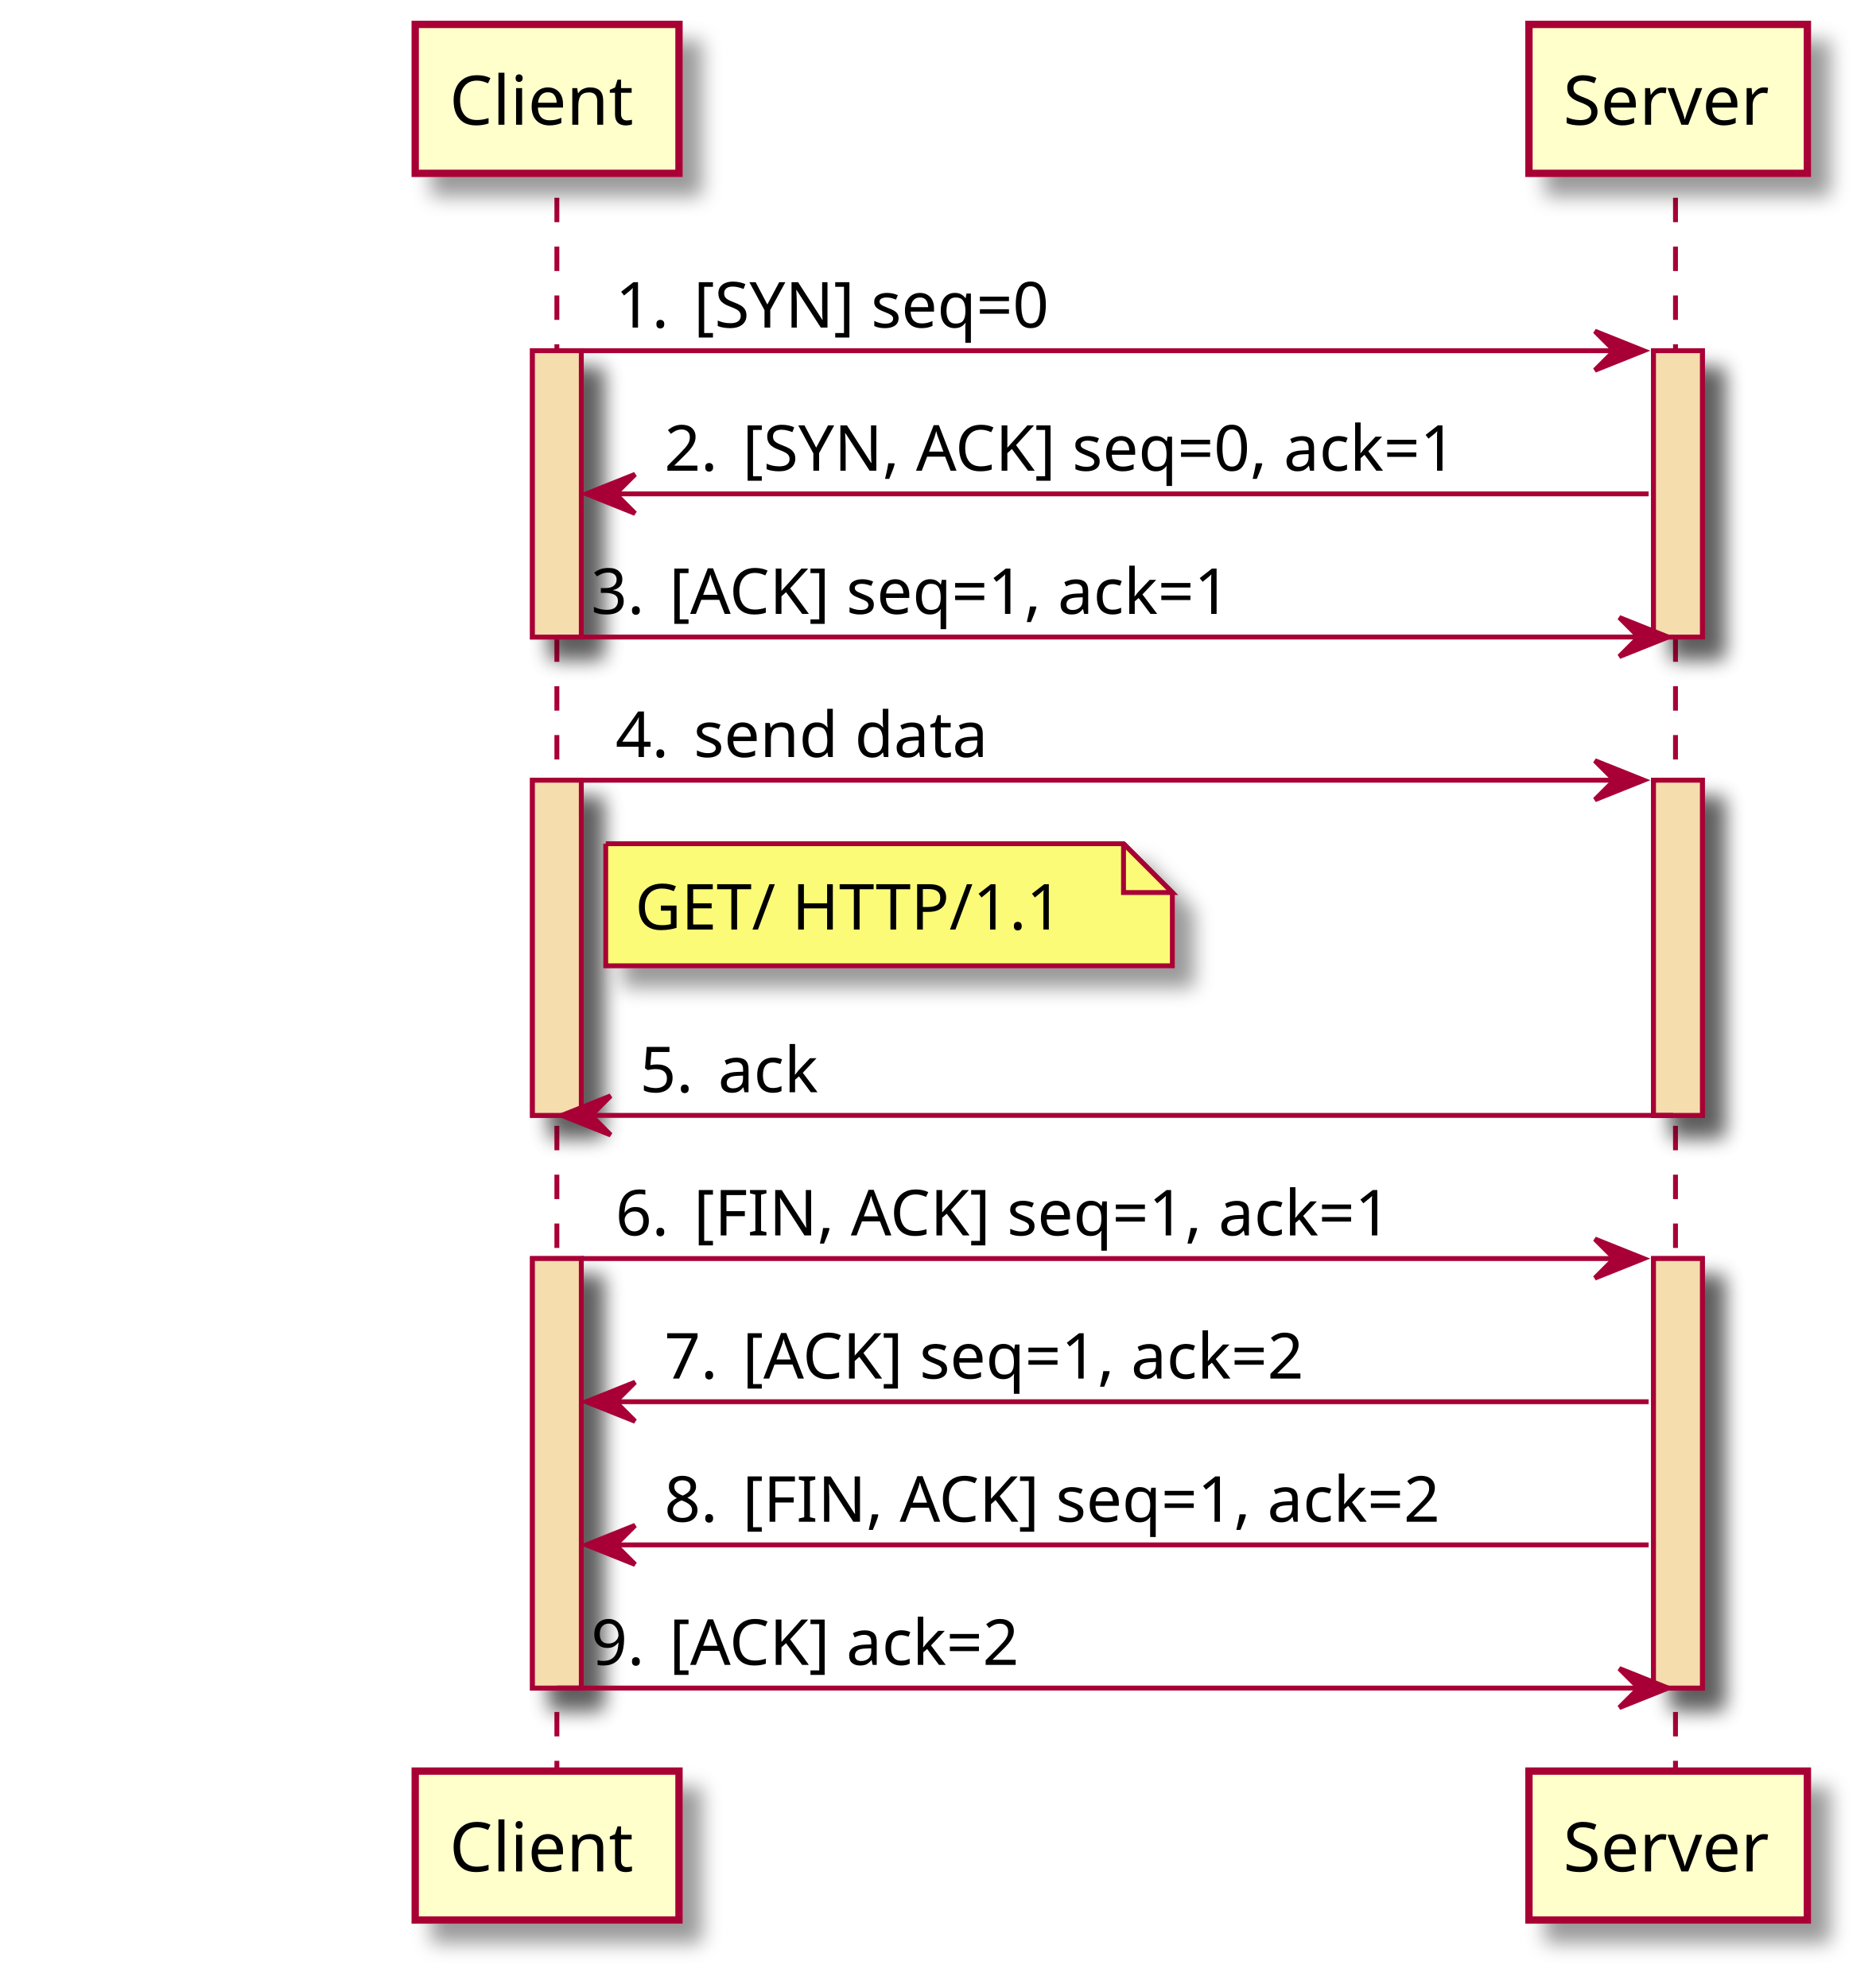
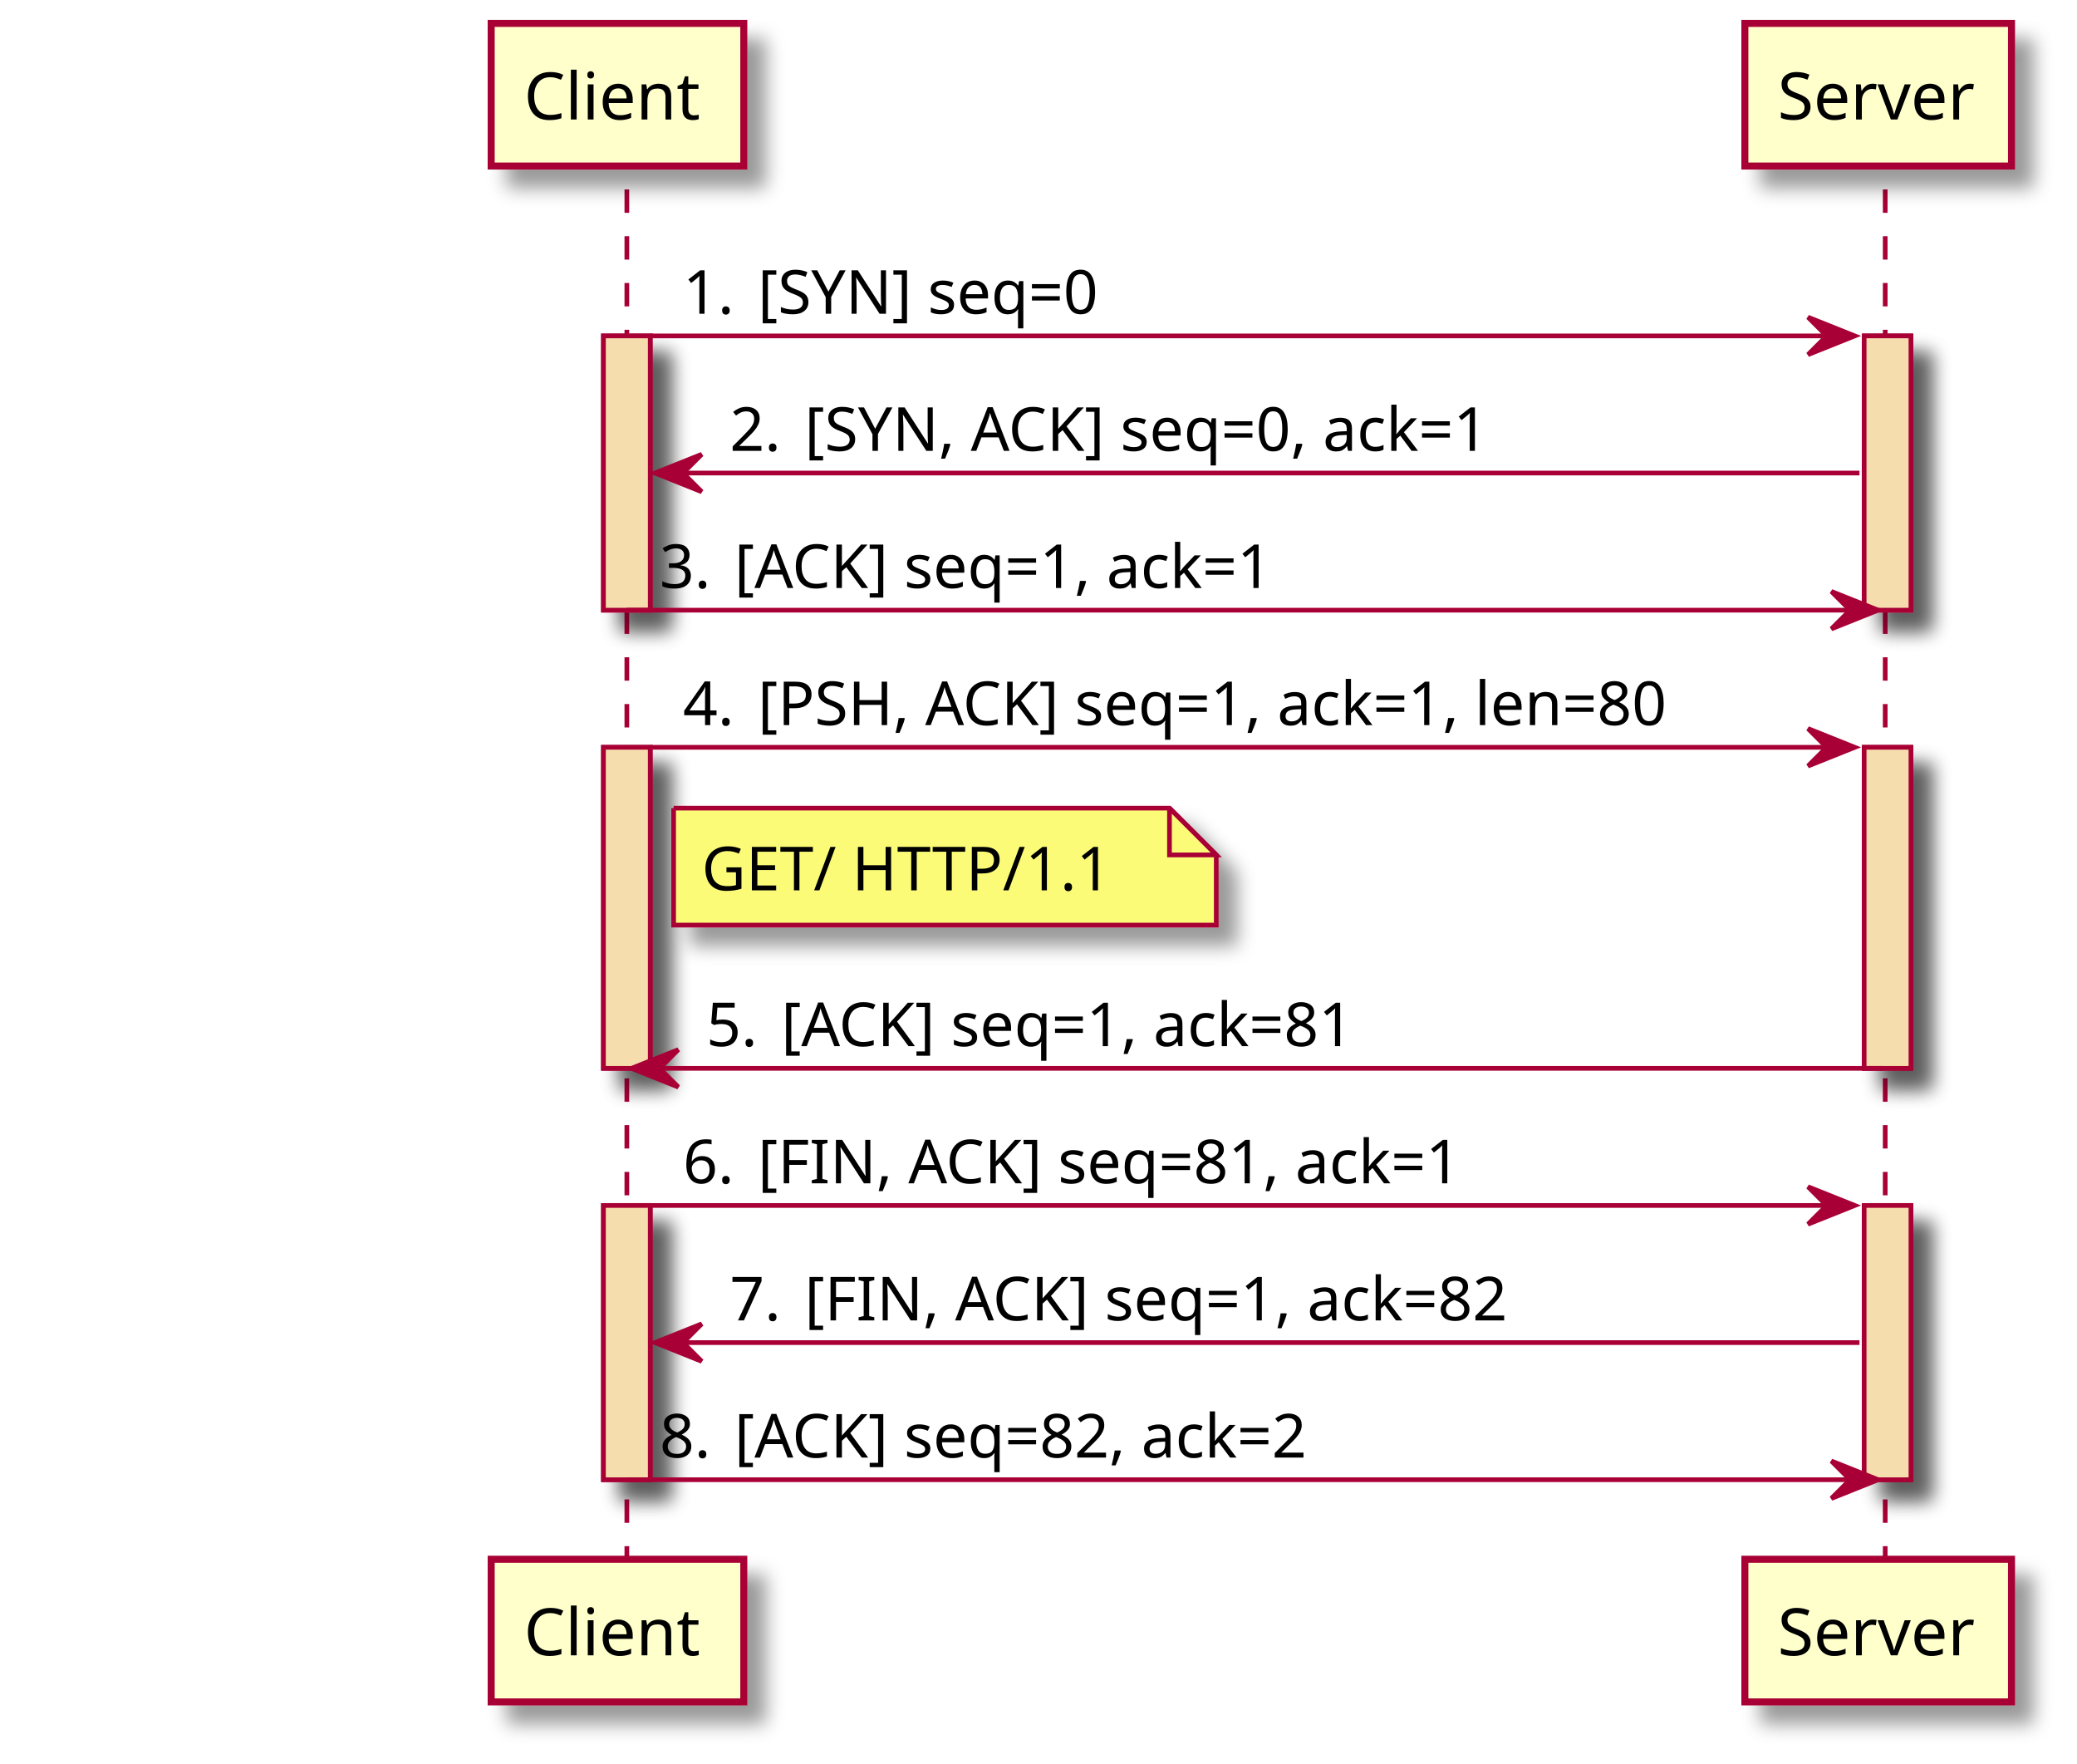
- <svg xmlns="http://www.w3.org/2000/svg" contentScriptType="application/ecmascript" contentStyleType="text/css" height="407px" preserveAspectRatio="none" style="width:384px;height:407px;" version="1.1" viewBox="0 0 384 407" width="384px" zoomAndPan="magnify">
+ <svg xmlns="http://www.w3.org/2000/svg" contentScriptType="application/ecmascript" contentStyleType="text/css" height="377px" preserveAspectRatio="none" style="width:444px;height:377px;" version="1.1" viewBox="0 0 444 377" width="444px" zoomAndPan="magnify">
  <defs>
-     <filter height="300%" id="f1dvd05i1j1t4f" width="300%" x="-1" y="-1">
+     <filter height="300%" id="fyvddllalr4e3" width="300%" x="-1" y="-1">
      <feGaussianBlur result="blurOut" stdDeviation="2.0" />
      <feColorMatrix in="blurOut" result="blurOut2" type="matrix" values="0 0 0 0 0 0 0 0 0 0 0 0 0 0 0 0 0 0 .4 0" />
      <feOffset dx="4.0" dy="4.0" in="blurOut2" result="blurOut3" />
      <feBlend in="SourceGraphic" in2="blurOut3" mode="normal" />
    </filter>
  </defs>
  <g>
-     <rect fill="#F5DDAD" filter="url(#f1dvd05i1j1t4f)" height="58.621" style="stroke: #A80036; stroke-width: 1.0;" width="10" x="109" y="71.799" />
-     <rect fill="#F5DDAD" filter="url(#f1dvd05i1j1t4f)" height="68.621" style="stroke: #A80036; stroke-width: 1.0;" width="10" x="109" y="159.731" />
-     <rect fill="#F5DDAD" filter="url(#f1dvd05i1j1t4f)" height="87.932" style="stroke: #A80036; stroke-width: 1.0;" width="10" x="109" y="257.662" />
-     <rect fill="#F5DDAD" filter="url(#f1dvd05i1j1t4f)" height="58.621" style="stroke: #A80036; stroke-width: 1.0;" width="10" x="338.5" y="71.799" />
-     <rect fill="#F5DDAD" filter="url(#f1dvd05i1j1t4f)" height="68.621" style="stroke: #A80036; stroke-width: 1.0;" width="10" x="338.5" y="159.731" />
-     <rect fill="#F5DDAD" filter="url(#f1dvd05i1j1t4f)" height="87.932" style="stroke: #A80036; stroke-width: 1.0;" width="10" x="338.5" y="257.662" />
-     <line style="stroke: #A80036; stroke-width: 1.0; stroke-dasharray: 5.0,5.0;" x1="114" x2="114" y1="40.488" y2="363.594" />
-     <line style="stroke: #A80036; stroke-width: 1.0; stroke-dasharray: 5.0,5.0;" x1="343" x2="343" y1="40.488" y2="363.594" />
-     <rect fill="#FFFFCC" filter="url(#f1dvd05i1j1t4f)" height="30.488" style="stroke: #A80036; stroke-width: 1.5;" width="54" x="85" y="5" />
-     <text fill="#000000" font-family="sans-serif" font-size="14" lengthAdjust="spacingAndGlyphs" textLength="40" x="92" y="25.535">Client</text>
-     <rect fill="#FFFFCC" filter="url(#f1dvd05i1j1t4f)" height="30.488" style="stroke: #A80036; stroke-width: 1.5;" width="54" x="85" y="362.594" />
-     <text fill="#000000" font-family="sans-serif" font-size="14" lengthAdjust="spacingAndGlyphs" textLength="40" x="92" y="383.129">Client</text>
-     <rect fill="#FFFFCC" filter="url(#f1dvd05i1j1t4f)" height="30.488" style="stroke: #A80036; stroke-width: 1.5;" width="57" x="313" y="5" />
-     <text fill="#000000" font-family="sans-serif" font-size="14" lengthAdjust="spacingAndGlyphs" textLength="43" x="320" y="25.535">Server</text>
-     <rect fill="#FFFFCC" filter="url(#f1dvd05i1j1t4f)" height="30.488" style="stroke: #A80036; stroke-width: 1.5;" width="57" x="313" y="362.594" />
-     <text fill="#000000" font-family="sans-serif" font-size="14" lengthAdjust="spacingAndGlyphs" textLength="43" x="320" y="383.129">Server</text>
-     <rect fill="#F5DDAD" filter="url(#f1dvd05i1j1t4f)" height="58.621" style="stroke: #A80036; stroke-width: 1.0;" width="10" x="109" y="71.799" />
-     <rect fill="#F5DDAD" filter="url(#f1dvd05i1j1t4f)" height="68.621" style="stroke: #A80036; stroke-width: 1.0;" width="10" x="109" y="159.731" />
-     <rect fill="#F5DDAD" filter="url(#f1dvd05i1j1t4f)" height="87.932" style="stroke: #A80036; stroke-width: 1.0;" width="10" x="109" y="257.662" />
-     <rect fill="#F5DDAD" filter="url(#f1dvd05i1j1t4f)" height="58.621" style="stroke: #A80036; stroke-width: 1.0;" width="10" x="338.5" y="71.799" />
-     <rect fill="#F5DDAD" filter="url(#f1dvd05i1j1t4f)" height="68.621" style="stroke: #A80036; stroke-width: 1.0;" width="10" x="338.5" y="159.731" />
-     <rect fill="#F5DDAD" filter="url(#f1dvd05i1j1t4f)" height="87.932" style="stroke: #A80036; stroke-width: 1.0;" width="10" x="338.5" y="257.662" />
-     <polygon fill="#A80036" points="326.5,67.799,336.5,71.799,326.5,75.799,330.5,71.799" style="stroke: #A80036; stroke-width: 1.0;" />
-     <line style="stroke: #A80036; stroke-width: 1.0;" x1="119" x2="332.5" y1="71.799" y2="71.799" />
-     <text fill="#000000" font-family="sans-serif" font-size="13" lengthAdjust="spacingAndGlyphs" textLength="12" x="126" y="67.057">1.</text>
-     <text fill="#000000" font-family="sans-serif" font-size="13" lengthAdjust="spacingAndGlyphs" textLength="77" x="142" y="67.057">[SYN] seq=0</text>
-     <polygon fill="#A80036" points="130,97.109,120,101.109,130,105.109,126,101.109" style="stroke: #A80036; stroke-width: 1.0;" />
-     <line style="stroke: #A80036; stroke-width: 1.0;" x1="124" x2="337.5" y1="101.109" y2="101.109" />
-     <text fill="#000000" font-family="sans-serif" font-size="13" lengthAdjust="spacingAndGlyphs" textLength="12" x="136" y="96.367">2.</text>
-     <text fill="#000000" font-family="sans-serif" font-size="13" lengthAdjust="spacingAndGlyphs" textLength="159" x="152" y="96.367">[SYN, ACK] seq=0, ack=1</text>
-     <polygon fill="#A80036" points="331.5,126.42,341.5,130.42,331.5,134.42,335.5,130.42" style="stroke: #A80036; stroke-width: 1.0;" />
-     <line style="stroke: #A80036; stroke-width: 1.0;" x1="114" x2="337.5" y1="130.42" y2="130.42" />
-     <text fill="#000000" font-family="sans-serif" font-size="13" lengthAdjust="spacingAndGlyphs" textLength="12" x="121" y="125.678">3.</text>
-     <text fill="#000000" font-family="sans-serif" font-size="13" lengthAdjust="spacingAndGlyphs" textLength="126" x="137" y="125.678">[ACK] seq=1, ack=1</text>
-     <polygon fill="#A80036" points="326.5,155.731,336.5,159.731,326.5,163.731,330.5,159.731" style="stroke: #A80036; stroke-width: 1.0;" />
-     <line style="stroke: #A80036; stroke-width: 1.0;" x1="119" x2="332.5" y1="159.731" y2="159.731" />
-     <text fill="#000000" font-family="sans-serif" font-size="13" lengthAdjust="spacingAndGlyphs" textLength="12" x="126" y="154.988">4.</text>
-     <text fill="#000000" font-family="sans-serif" font-size="13" lengthAdjust="spacingAndGlyphs" textLength="61" x="142" y="154.988">send data</text>
-     <path d="M124,172.731 L124,197.731 L240,197.731 L240,182.731 L230,172.731 L124,172.731 " fill="#FBFB77" filter="url(#f1dvd05i1j1t4f)" style="stroke: #A80036; stroke-width: 1.0;" />
-     <path d="M230,172.731 L230,182.731 L240,182.731 L230,172.731 " fill="#FBFB77" style="stroke: #A80036; stroke-width: 1.0;" />
-     <text fill="#000000" font-family="sans-serif" font-size="13" lengthAdjust="spacingAndGlyphs" textLength="95" x="130" y="190.299">GET/ HTTP/1.1</text>
-     <polygon fill="#A80036" points="125,224.352,115,228.352,125,232.352,121,228.352" style="stroke: #A80036; stroke-width: 1.0;" />
-     <line style="stroke: #A80036; stroke-width: 1.0;" x1="119" x2="342.5" y1="228.352" y2="228.352" />
-     <text fill="#000000" font-family="sans-serif" font-size="13" lengthAdjust="spacingAndGlyphs" textLength="12" x="131" y="223.609">5.</text>
-     <text fill="#000000" font-family="sans-serif" font-size="13" lengthAdjust="spacingAndGlyphs" textLength="22" x="147" y="223.609">ack</text>
-     <polygon fill="#A80036" points="326.5,253.662,336.5,257.662,326.5,261.662,330.5,257.662" style="stroke: #A80036; stroke-width: 1.0;" />
-     <line style="stroke: #A80036; stroke-width: 1.0;" x1="119" x2="332.5" y1="257.662" y2="257.662" />
-     <text fill="#000000" font-family="sans-serif" font-size="13" lengthAdjust="spacingAndGlyphs" textLength="12" x="126" y="252.92">6.</text>
-     <text fill="#000000" font-family="sans-serif" font-size="13" lengthAdjust="spacingAndGlyphs" textLength="155" x="142" y="252.92">[FIN, ACK] seq=1, ack=1</text>
-     <polygon fill="#A80036" points="130,282.973,120,286.973,130,290.973,126,286.973" style="stroke: #A80036; stroke-width: 1.0;" />
-     <line style="stroke: #A80036; stroke-width: 1.0;" x1="124" x2="337.5" y1="286.973" y2="286.973" />
-     <text fill="#000000" font-family="sans-serif" font-size="13" lengthAdjust="spacingAndGlyphs" textLength="12" x="136" y="282.231">7.</text>
-     <text fill="#000000" font-family="sans-serif" font-size="13" lengthAdjust="spacingAndGlyphs" textLength="126" x="152" y="282.231">[ACK] seq=1, ack=2</text>
-     <polygon fill="#A80036" points="130,312.283,120,316.283,130,320.283,126,316.283" style="stroke: #A80036; stroke-width: 1.0;" />
-     <line style="stroke: #A80036; stroke-width: 1.0;" x1="124" x2="337.5" y1="316.283" y2="316.283" />
-     <text fill="#000000" font-family="sans-serif" font-size="13" lengthAdjust="spacingAndGlyphs" textLength="12" x="136" y="311.541">8.</text>
-     <text fill="#000000" font-family="sans-serif" font-size="13" lengthAdjust="spacingAndGlyphs" textLength="155" x="152" y="311.541">[FIN, ACK] seq=1, ack=2</text>
-     <polygon fill="#A80036" points="331.5,341.594,341.5,345.594,331.5,349.594,335.5,345.594" style="stroke: #A80036; stroke-width: 1.0;" />
-     <line style="stroke: #A80036; stroke-width: 1.0;" x1="114" x2="337.5" y1="345.594" y2="345.594" />
-     <text fill="#000000" font-family="sans-serif" font-size="13" lengthAdjust="spacingAndGlyphs" textLength="12" x="121" y="340.852">9.</text>
-     <text fill="#000000" font-family="sans-serif" font-size="13" lengthAdjust="spacingAndGlyphs" textLength="78" x="137" y="340.852">[ACK] ack=2</text>
+     <rect fill="#F5DDAD" filter="url(#fyvddllalr4e3)" height="58.621" style="stroke: #A80036; stroke-width: 1.0;" width="10" x="129" y="71.799" />
+     <rect fill="#F5DDAD" filter="url(#fyvddllalr4e3)" height="68.621" style="stroke: #A80036; stroke-width: 1.0;" width="10" x="129" y="159.731" />
+     <rect fill="#F5DDAD" filter="url(#fyvddllalr4e3)" height="58.621" style="stroke: #A80036; stroke-width: 1.0;" width="10" x="129" y="257.662" />
+     <rect fill="#F5DDAD" filter="url(#fyvddllalr4e3)" height="58.621" style="stroke: #A80036; stroke-width: 1.0;" width="10" x="398.5" y="71.799" />
+     <rect fill="#F5DDAD" filter="url(#fyvddllalr4e3)" height="68.621" style="stroke: #A80036; stroke-width: 1.0;" width="10" x="398.5" y="159.731" />
+     <rect fill="#F5DDAD" filter="url(#fyvddllalr4e3)" height="58.621" style="stroke: #A80036; stroke-width: 1.0;" width="10" x="398.5" y="257.662" />
+     <line style="stroke: #A80036; stroke-width: 1.0; stroke-dasharray: 5.0,5.0;" x1="134" x2="134" y1="40.488" y2="334.283" />
+     <line style="stroke: #A80036; stroke-width: 1.0; stroke-dasharray: 5.0,5.0;" x1="403" x2="403" y1="40.488" y2="334.283" />
+     <rect fill="#FFFFCC" filter="url(#fyvddllalr4e3)" height="30.488" style="stroke: #A80036; stroke-width: 1.5;" width="54" x="105" y="5" />
+     <text fill="#000000" font-family="sans-serif" font-size="14" lengthAdjust="spacingAndGlyphs" textLength="40" x="112" y="25.535">Client</text>
+     <rect fill="#FFFFCC" filter="url(#fyvddllalr4e3)" height="30.488" style="stroke: #A80036; stroke-width: 1.5;" width="54" x="105" y="333.283" />
+     <text fill="#000000" font-family="sans-serif" font-size="14" lengthAdjust="spacingAndGlyphs" textLength="40" x="112" y="353.818">Client</text>
+     <rect fill="#FFFFCC" filter="url(#fyvddllalr4e3)" height="30.488" style="stroke: #A80036; stroke-width: 1.5;" width="57" x="373" y="5" />
+     <text fill="#000000" font-family="sans-serif" font-size="14" lengthAdjust="spacingAndGlyphs" textLength="43" x="380" y="25.535">Server</text>
+     <rect fill="#FFFFCC" filter="url(#fyvddllalr4e3)" height="30.488" style="stroke: #A80036; stroke-width: 1.5;" width="57" x="373" y="333.283" />
+     <text fill="#000000" font-family="sans-serif" font-size="14" lengthAdjust="spacingAndGlyphs" textLength="43" x="380" y="353.818">Server</text>
+     <rect fill="#F5DDAD" filter="url(#fyvddllalr4e3)" height="58.621" style="stroke: #A80036; stroke-width: 1.0;" width="10" x="129" y="71.799" />
+     <rect fill="#F5DDAD" filter="url(#fyvddllalr4e3)" height="68.621" style="stroke: #A80036; stroke-width: 1.0;" width="10" x="129" y="159.731" />
+     <rect fill="#F5DDAD" filter="url(#fyvddllalr4e3)" height="58.621" style="stroke: #A80036; stroke-width: 1.0;" width="10" x="129" y="257.662" />
+     <rect fill="#F5DDAD" filter="url(#fyvddllalr4e3)" height="58.621" style="stroke: #A80036; stroke-width: 1.0;" width="10" x="398.5" y="71.799" />
+     <rect fill="#F5DDAD" filter="url(#fyvddllalr4e3)" height="68.621" style="stroke: #A80036; stroke-width: 1.0;" width="10" x="398.5" y="159.731" />
+     <rect fill="#F5DDAD" filter="url(#fyvddllalr4e3)" height="58.621" style="stroke: #A80036; stroke-width: 1.0;" width="10" x="398.5" y="257.662" />
+     <polygon fill="#A80036" points="386.5,67.799,396.5,71.799,386.5,75.799,390.5,71.799" style="stroke: #A80036; stroke-width: 1.0;" />
+     <line style="stroke: #A80036; stroke-width: 1.0;" x1="139" x2="392.5" y1="71.799" y2="71.799" />
+     <text fill="#000000" font-family="sans-serif" font-size="13" lengthAdjust="spacingAndGlyphs" textLength="12" x="146" y="67.057">1.</text>
+     <text fill="#000000" font-family="sans-serif" font-size="13" lengthAdjust="spacingAndGlyphs" textLength="77" x="162" y="67.057">[SYN] seq=0</text>
+     <polygon fill="#A80036" points="150,97.109,140,101.109,150,105.109,146,101.109" style="stroke: #A80036; stroke-width: 1.0;" />
+     <line style="stroke: #A80036; stroke-width: 1.0;" x1="144" x2="397.5" y1="101.109" y2="101.109" />
+     <text fill="#000000" font-family="sans-serif" font-size="13" lengthAdjust="spacingAndGlyphs" textLength="12" x="156" y="96.367">2.</text>
+     <text fill="#000000" font-family="sans-serif" font-size="13" lengthAdjust="spacingAndGlyphs" textLength="159" x="172" y="96.367">[SYN, ACK] seq=0, ack=1</text>
+     <polygon fill="#A80036" points="391.5,126.42,401.5,130.42,391.5,134.42,395.5,130.42" style="stroke: #A80036; stroke-width: 1.0;" />
+     <line style="stroke: #A80036; stroke-width: 1.0;" x1="134" x2="397.5" y1="130.42" y2="130.42" />
+     <text fill="#000000" font-family="sans-serif" font-size="13" lengthAdjust="spacingAndGlyphs" textLength="12" x="141" y="125.678">3.</text>
+     <text fill="#000000" font-family="sans-serif" font-size="13" lengthAdjust="spacingAndGlyphs" textLength="126" x="157" y="125.678">[ACK] seq=1, ack=1</text>
+     <polygon fill="#A80036" points="386.5,155.731,396.5,159.731,386.5,163.731,390.5,159.731" style="stroke: #A80036; stroke-width: 1.0;" />
+     <line style="stroke: #A80036; stroke-width: 1.0;" x1="139" x2="392.5" y1="159.731" y2="159.731" />
+     <text fill="#000000" font-family="sans-serif" font-size="13" lengthAdjust="spacingAndGlyphs" textLength="12" x="146" y="154.988">4.</text>
+     <text fill="#000000" font-family="sans-serif" font-size="13" lengthAdjust="spacingAndGlyphs" textLength="211" x="162" y="154.988">[PSH, ACK] seq=1, ack=1, len=80</text>
+     <path d="M144,172.731 L144,197.731 L260,197.731 L260,182.731 L250,172.731 L144,172.731 " fill="#FBFB77" filter="url(#fyvddllalr4e3)" style="stroke: #A80036; stroke-width: 1.0;" />
+     <path d="M250,172.731 L250,182.731 L260,182.731 L250,172.731 " fill="#FBFB77" style="stroke: #A80036; stroke-width: 1.0;" />
+     <text fill="#000000" font-family="sans-serif" font-size="13" lengthAdjust="spacingAndGlyphs" textLength="95" x="150" y="190.299">GET/ HTTP/1.1</text>
+     <polygon fill="#A80036" points="145,224.352,135,228.352,145,232.352,141,228.352" style="stroke: #A80036; stroke-width: 1.0;" />
+     <line style="stroke: #A80036; stroke-width: 1.0;" x1="139" x2="402.5" y1="228.352" y2="228.352" />
+     <text fill="#000000" font-family="sans-serif" font-size="13" lengthAdjust="spacingAndGlyphs" textLength="12" x="151" y="223.609">5.</text>
+     <text fill="#000000" font-family="sans-serif" font-size="13" lengthAdjust="spacingAndGlyphs" textLength="134" x="167" y="223.609">[ACK] seq=1, ack=81</text>
+     <polygon fill="#A80036" points="386.5,253.662,396.5,257.662,386.5,261.662,390.5,257.662" style="stroke: #A80036; stroke-width: 1.0;" />
+     <line style="stroke: #A80036; stroke-width: 1.0;" x1="139" x2="392.5" y1="257.662" y2="257.662" />
+     <text fill="#000000" font-family="sans-serif" font-size="13" lengthAdjust="spacingAndGlyphs" textLength="12" x="146" y="252.92">6.</text>
+     <text fill="#000000" font-family="sans-serif" font-size="13" lengthAdjust="spacingAndGlyphs" textLength="163" x="162" y="252.92">[FIN, ACK] seq=81, ack=1</text>
+     <polygon fill="#A80036" points="150,282.973,140,286.973,150,290.973,146,286.973" style="stroke: #A80036; stroke-width: 1.0;" />
+     <line style="stroke: #A80036; stroke-width: 1.0;" x1="144" x2="397.5" y1="286.973" y2="286.973" />
+     <text fill="#000000" font-family="sans-serif" font-size="13" lengthAdjust="spacingAndGlyphs" textLength="12" x="156" y="282.231">7.</text>
+     <text fill="#000000" font-family="sans-serif" font-size="13" lengthAdjust="spacingAndGlyphs" textLength="163" x="172" y="282.231">[FIN, ACK] seq=1, ack=82</text>
+     <polygon fill="#A80036" points="391.5,312.283,401.5,316.283,391.5,320.283,395.5,316.283" style="stroke: #A80036; stroke-width: 1.0;" />
+     <line style="stroke: #A80036; stroke-width: 1.0;" x1="134" x2="397.5" y1="316.283" y2="316.283" />
+     <text fill="#000000" font-family="sans-serif" font-size="13" lengthAdjust="spacingAndGlyphs" textLength="12" x="141" y="311.541">8.</text>
+     <text fill="#000000" font-family="sans-serif" font-size="13" lengthAdjust="spacingAndGlyphs" textLength="134" x="157" y="311.541">[ACK] seq=82, ack=2</text>
  </g>
</svg>
